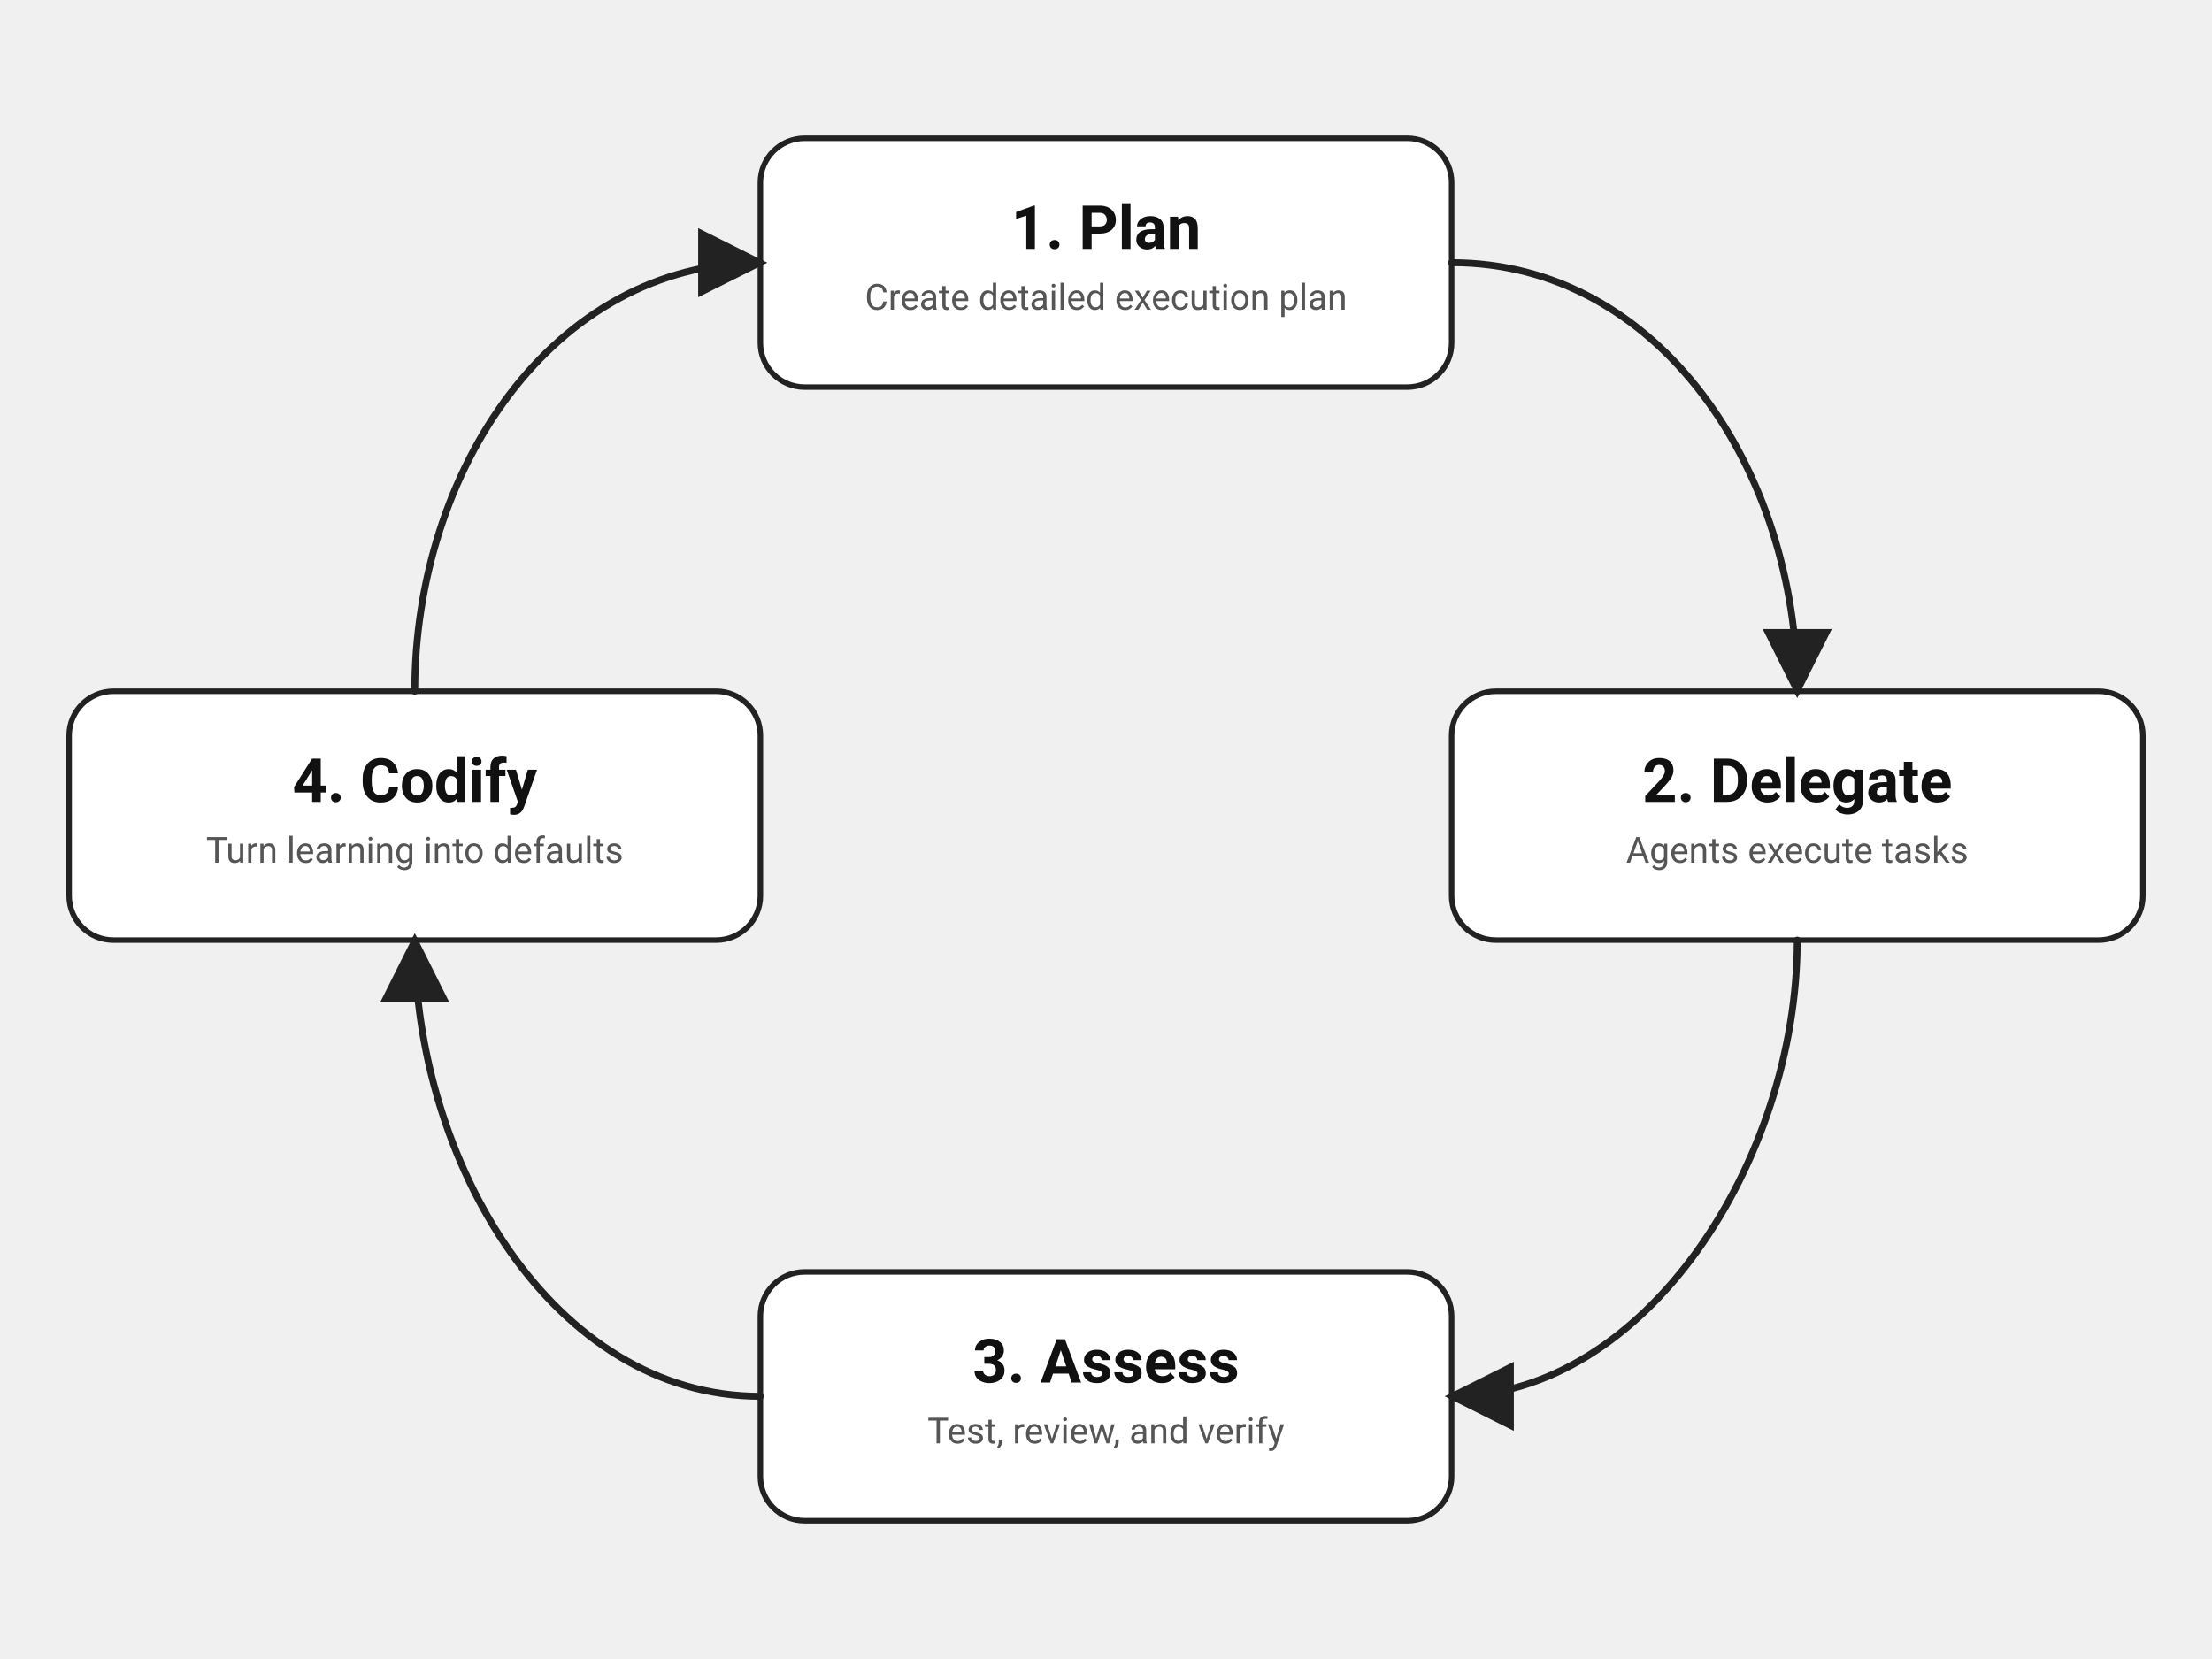
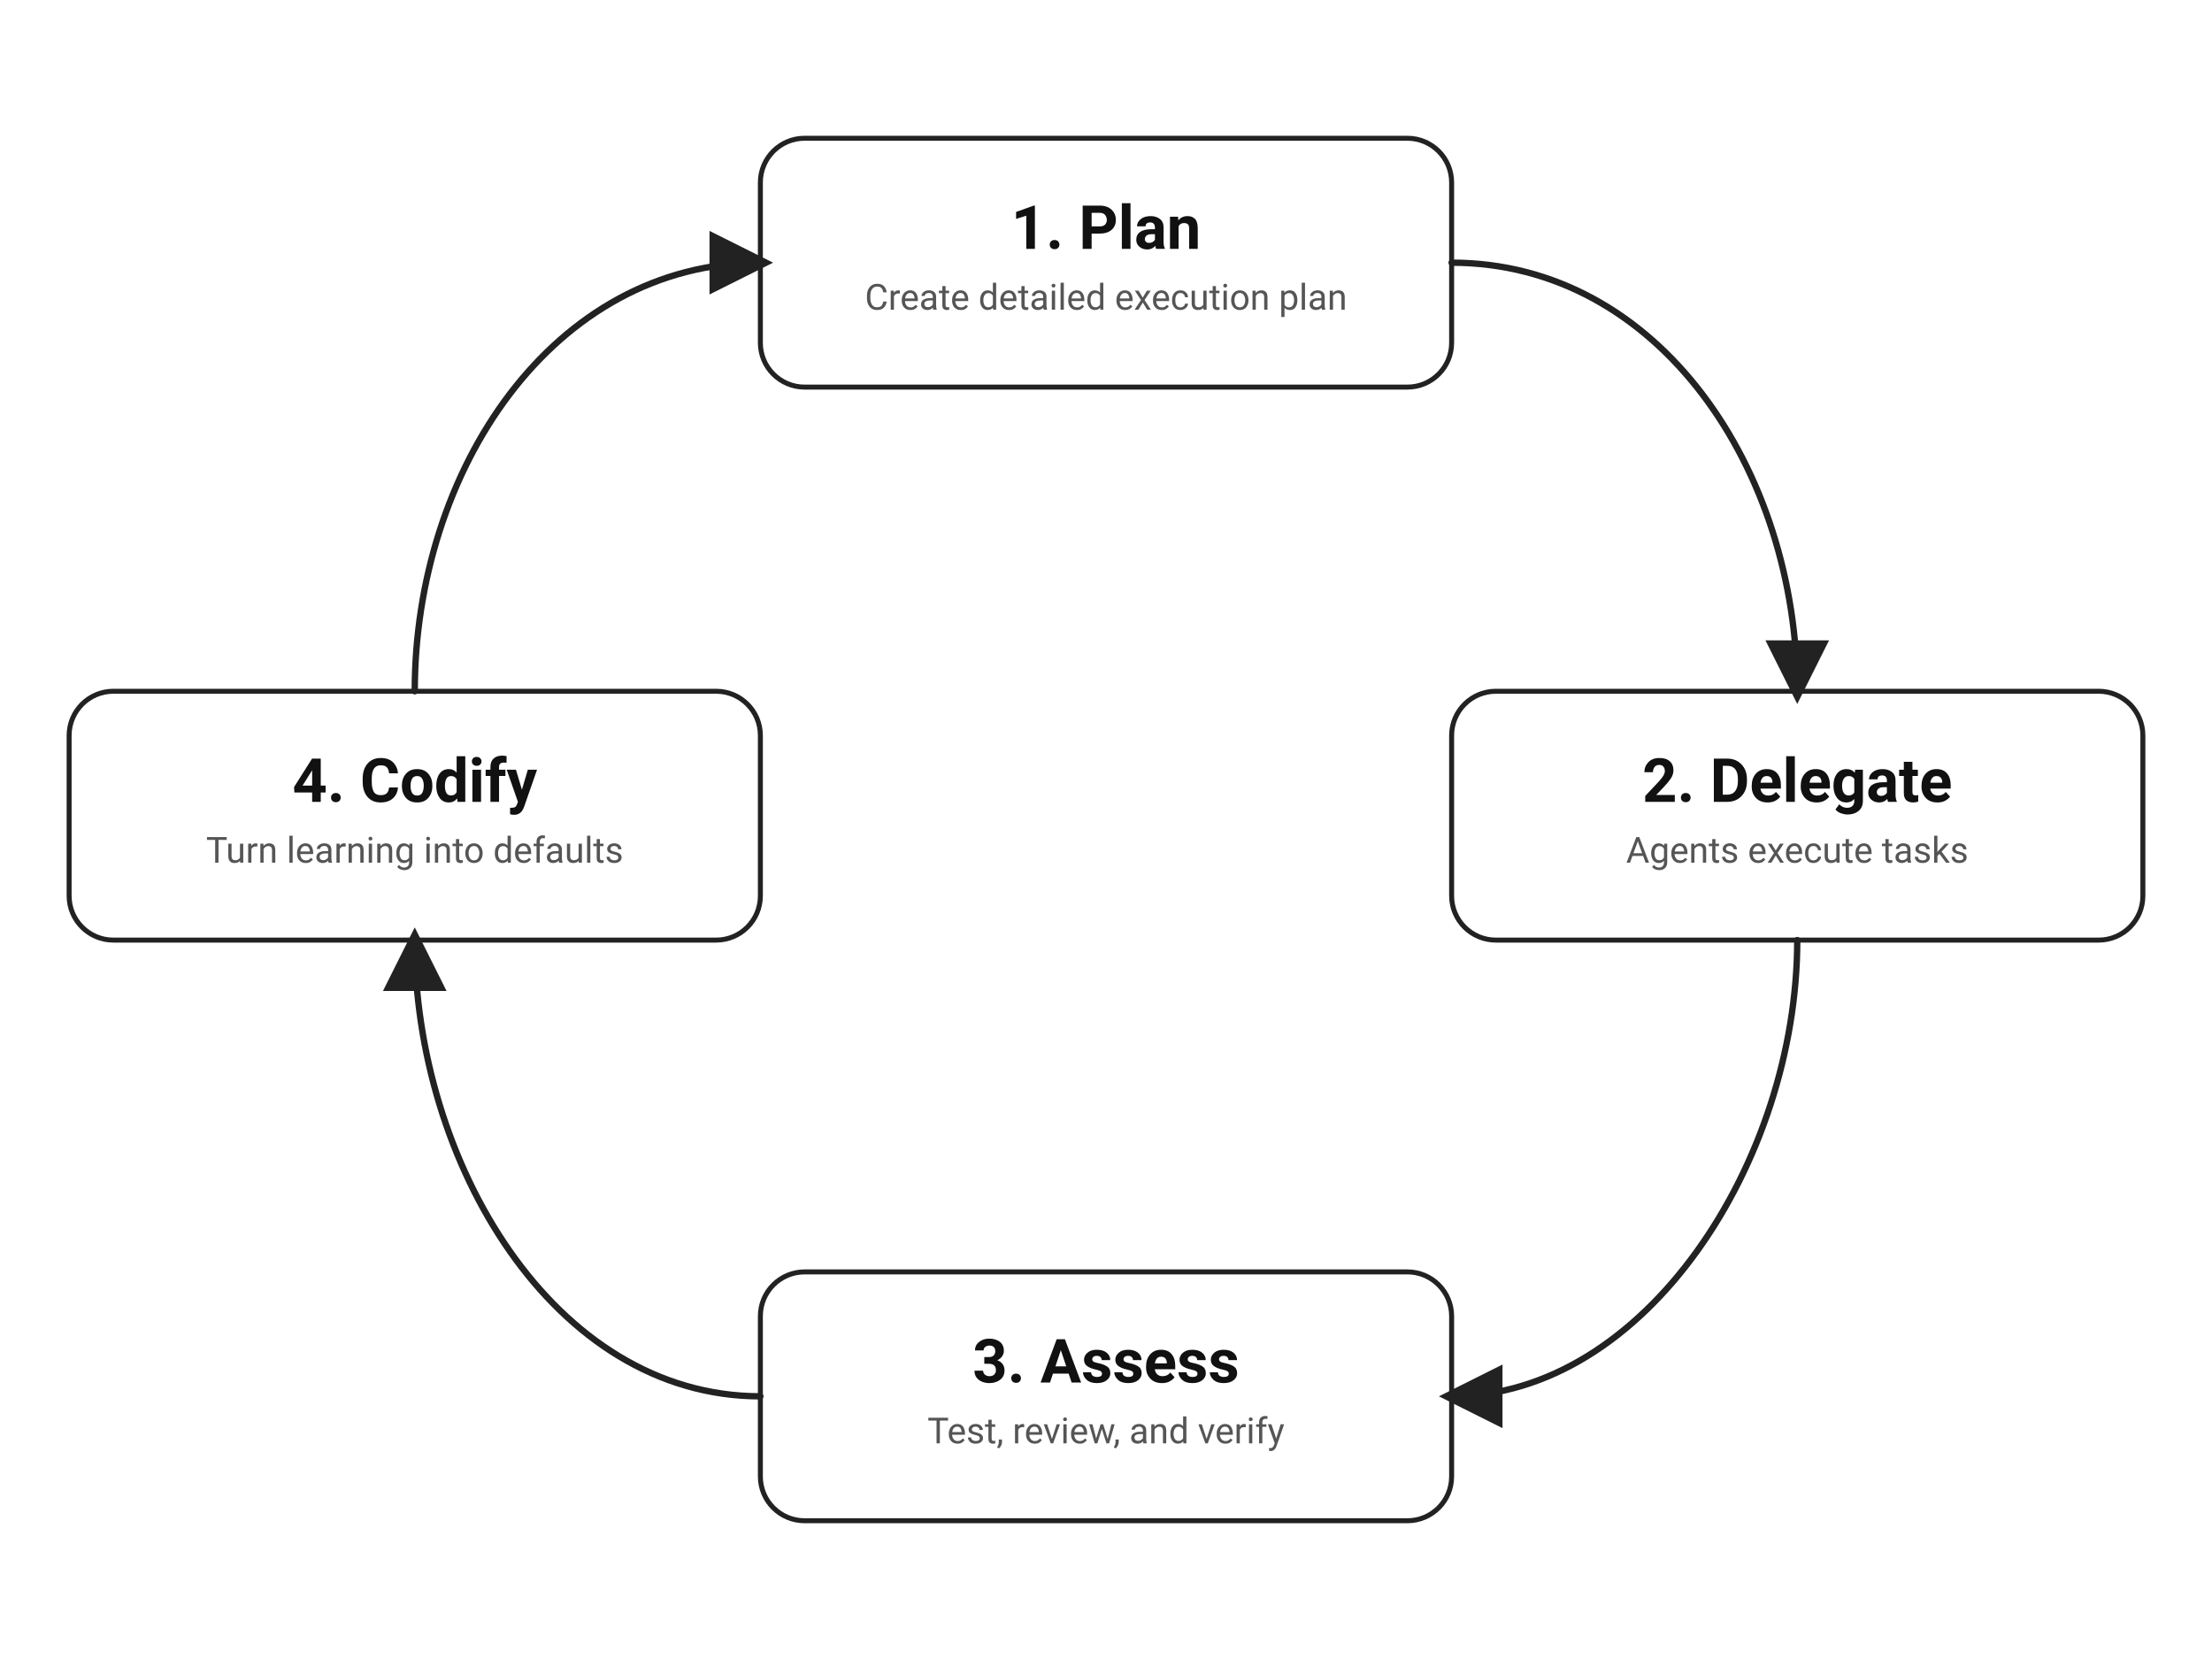
<svg xmlns="http://www.w3.org/2000/svg" width="800" height="600" viewBox="0 0 800 600" role="img" aria-label="Compounding Engineering Loop">
+   <rect width="100%" height="100%" fill="#fff" />
  <defs>
    <style>
      .step-label { font: 700 22px system-ui, -apple-system, Segoe UI, Roboto, Arial, sans-serif; fill: #111; }
      .step-desc { font: 400 13px system-ui, -apple-system, Segoe UI, Roboto, Arial, sans-serif; fill: #555; }
-       .step-box { fill: #fff; stroke: #222; stroke-width: 2; rx: 16; }
-       .arrow { stroke: #222; stroke-width: 2.5; fill: none; stroke-linecap: round; stroke-linejoin: round; marker-end: url(#arrowhead); }
+       .step-box { fill: #fff; stroke: #222; stroke-width: 1.8; rx: 16; }
+       .arrow { stroke: #222; stroke-width: 2.3; fill: none; stroke-linecap: round; stroke-linejoin: round; marker-end: url(#arrowhead); }
    </style>
-     <marker id="arrowhead" markerWidth="10" markerHeight="10" refX="9" refY="5" orient="auto">
+     <marker id="arrowhead" markerWidth="10" markerHeight="10" refX="8" refY="5" orient="auto" markerUnits="strokeWidth">
      <path d="M0,0 L10,5 L0,10 Z" fill="#222" />
    </marker>
  </defs>
  <rect x="275" y="50" width="250" height="90" class="step-box" />
  <text x="400" y="90" text-anchor="middle" class="step-label">1. Plan</text>
  <text x="400" y="112" text-anchor="middle" class="step-desc">Create detailed execution plan</text>
  <rect x="525" y="250" width="250" height="90" class="step-box" />
  <text x="650" y="290" text-anchor="middle" class="step-label">2. Delegate</text>
  <text x="650" y="312" text-anchor="middle" class="step-desc">Agents execute tasks</text>
  <rect x="275" y="460" width="250" height="90" class="step-box" />
  <text x="400" y="500" text-anchor="middle" class="step-label">3. Assess</text>
  <text x="400" y="522" text-anchor="middle" class="step-desc">Test, review, and verify</text>
  <rect x="25" y="250" width="250" height="90" class="step-box" />
  <text x="150" y="290" text-anchor="middle" class="step-label">4. Codify</text>
  <text x="150" y="312" text-anchor="middle" class="step-desc">Turn learning into defaults</text>
  <path d="M525 95 C600 95, 650 170, 650 250" class="arrow" />
  <path d="M650 340 C650 420, 595 505, 525 505" class="arrow" />
  <path d="M275 505 C200 505, 150 420, 150 340" class="arrow" />
  <path d="M150 250 C150 170, 200 95, 275 95" class="arrow" />
</svg>
